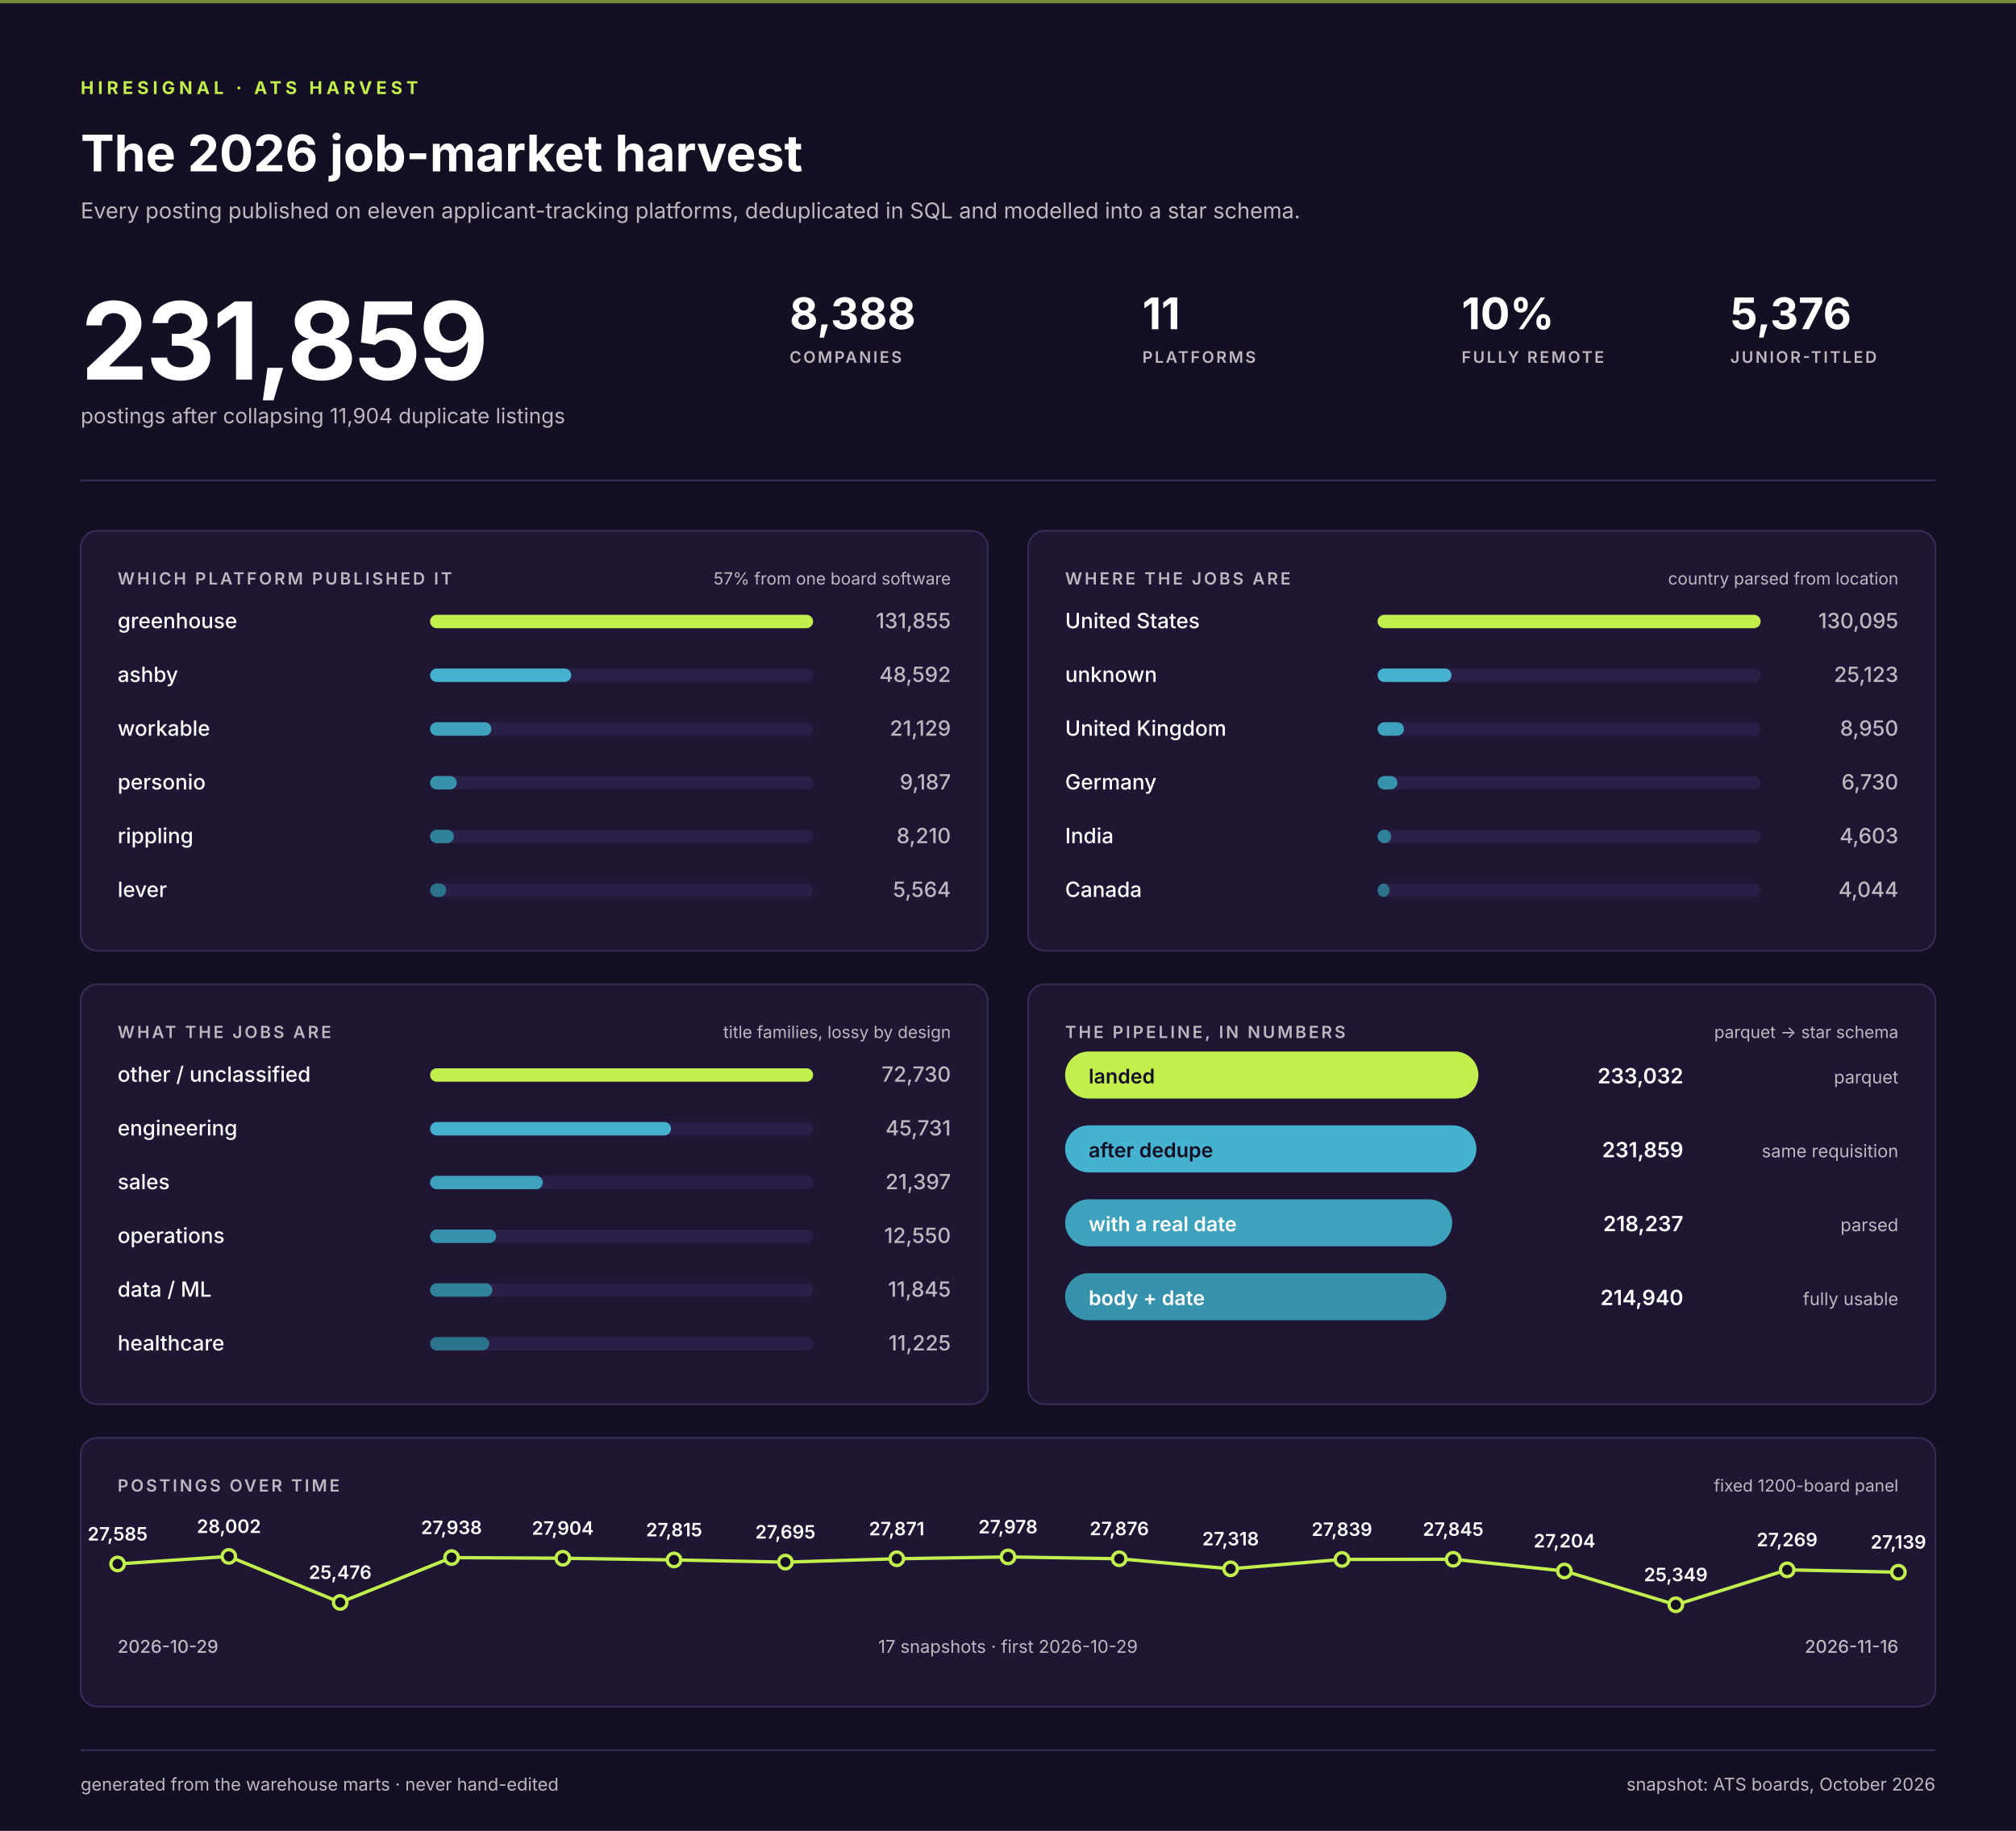
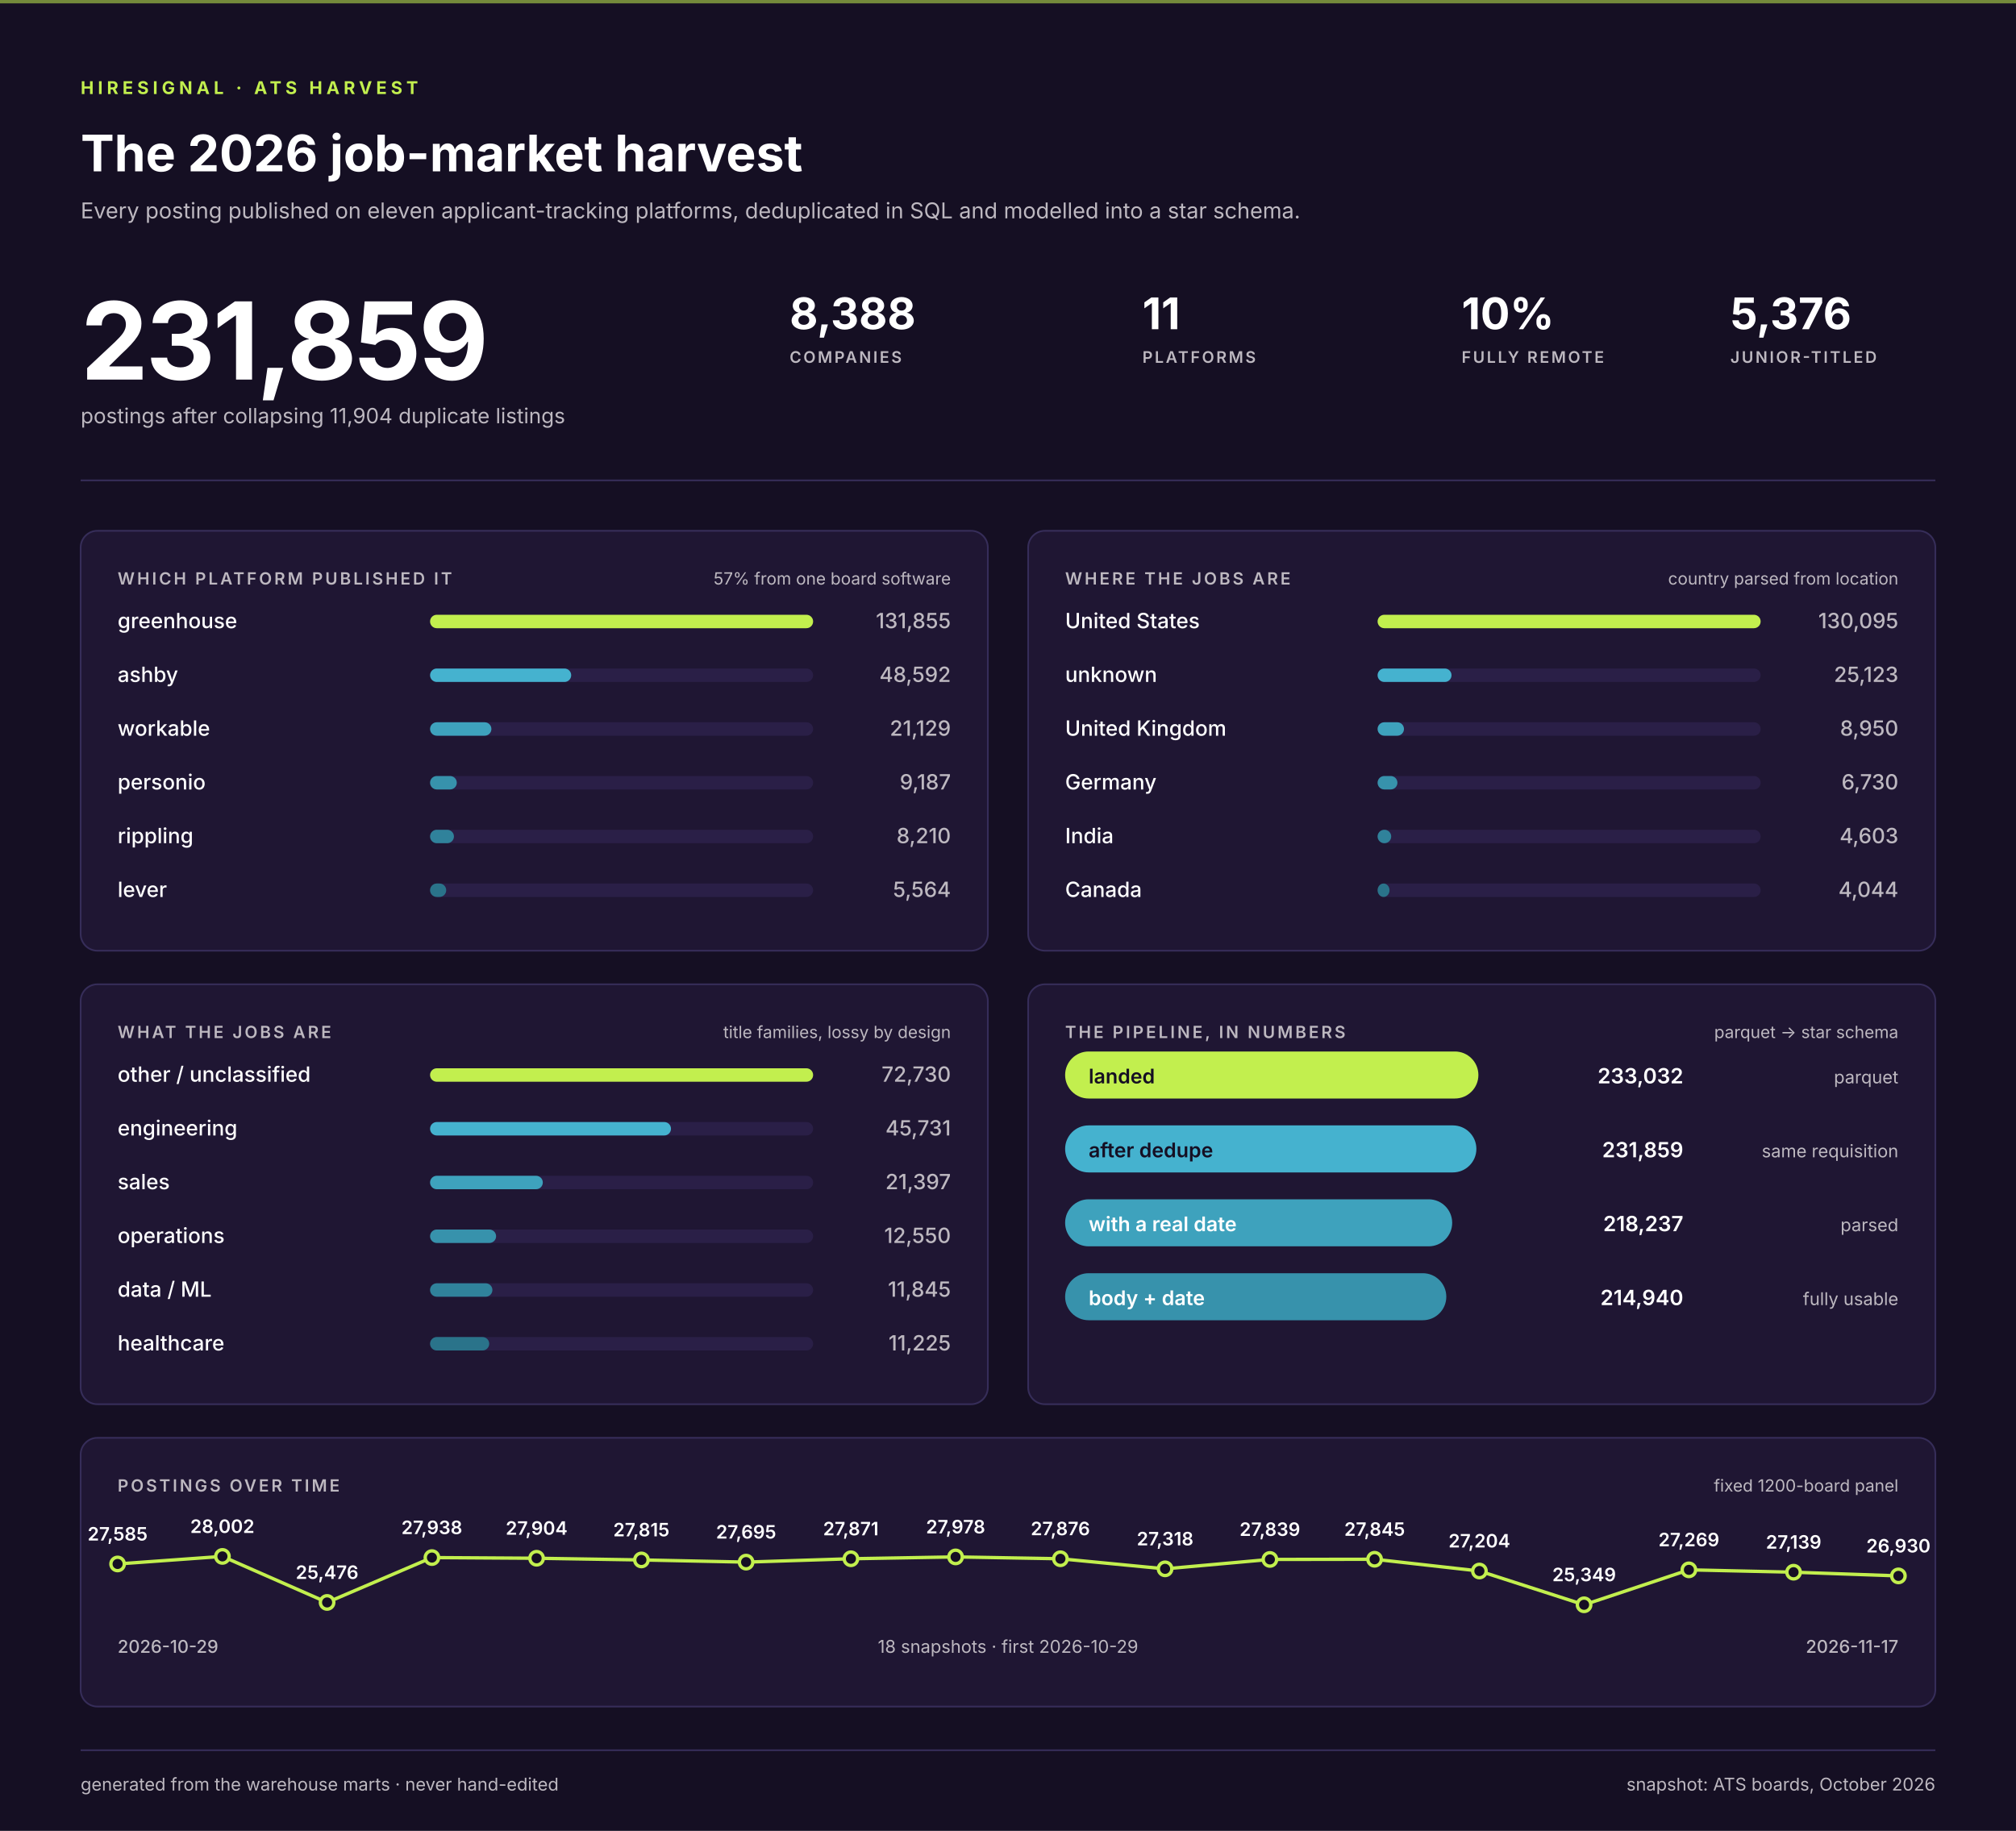
<svg xmlns="http://www.w3.org/2000/svg" width="1200" height="1090" viewBox="0 0 1200 1090" role="img" aria-label="Job-market harvest dashboard">
  <rect x="0.0" y="0.0" width="1200.0" height="1090.0" rx="0" fill="#150f23" />
  <rect x="0" y="0" width="1200" height="2" fill="#c2ef4e" opacity="0.55" />
  <text x="48" y="56" font-family="Inter, -apple-system, Segoe UI, Helvetica, Arial, sans-serif" font-size="10.5" fill="#c2ef4e" font-weight="700" text-anchor="start" letter-spacing="2.4">HIRESIGNAL  ·  ATS HARVEST</text>
  <text x="48" y="102" font-family="Inter, -apple-system, Segoe UI, Helvetica, Arial, sans-serif" font-size="30" fill="#ffffff" font-weight="650" text-anchor="start">The 2026 job-market harvest</text>
  <text x="48" y="130" font-family="Inter, -apple-system, Segoe UI, Helvetica, Arial, sans-serif" font-size="13" fill="#bdb8c0" font-weight="400" text-anchor="start">Every posting published on eleven applicant-tracking platforms, deduplicated in SQL and modelled into a star schema.</text>
  <text x="48" y="226" font-family="Inter, -apple-system, Segoe UI, Helvetica, Arial, sans-serif" font-size="64" fill="#ffffff" font-weight="700" text-anchor="start" letter-spacing="-1.5">231,859</text>
  <text x="48" y="252" font-family="Inter, -apple-system, Segoe UI, Helvetica, Arial, sans-serif" font-size="12.5" fill="#bdb8c0" font-weight="400" text-anchor="start">postings after collapsing 11,904 duplicate listings</text>
  <text x="470" y="196" font-family="Inter, -apple-system, Segoe UI, Helvetica, Arial, sans-serif" font-size="26" fill="#ffffff" font-weight="650" text-anchor="start">8,388</text>
  <text x="470" y="216" font-family="Inter, -apple-system, Segoe UI, Helvetica, Arial, sans-serif" font-size="9.5" fill="#bdb8c0" font-weight="600" text-anchor="start" letter-spacing="1.2">COMPANIES</text>
  <text x="680" y="196" font-family="Inter, -apple-system, Segoe UI, Helvetica, Arial, sans-serif" font-size="26" fill="#ffffff" font-weight="650" text-anchor="start">11</text>
  <text x="680" y="216" font-family="Inter, -apple-system, Segoe UI, Helvetica, Arial, sans-serif" font-size="9.5" fill="#bdb8c0" font-weight="600" text-anchor="start" letter-spacing="1.2">PLATFORMS</text>
  <text x="870" y="196" font-family="Inter, -apple-system, Segoe UI, Helvetica, Arial, sans-serif" font-size="26" fill="#ffffff" font-weight="650" text-anchor="start">10%</text>
  <text x="870" y="216" font-family="Inter, -apple-system, Segoe UI, Helvetica, Arial, sans-serif" font-size="9.5" fill="#bdb8c0" font-weight="600" text-anchor="start" letter-spacing="1.2">FULLY REMOTE</text>
  <text x="1030" y="196" font-family="Inter, -apple-system, Segoe UI, Helvetica, Arial, sans-serif" font-size="26" fill="#ffffff" font-weight="650" text-anchor="start">5,376</text>
  <text x="1030" y="216" font-family="Inter, -apple-system, Segoe UI, Helvetica, Arial, sans-serif" font-size="9.5" fill="#bdb8c0" font-weight="600" text-anchor="start" letter-spacing="1.2">JUNIOR-TITLED</text>
  <line x1="48" y1="286" x2="1152" y2="286" stroke="#362d59" />
  <rect x="48.0" y="316.0" width="540.0" height="250.0" rx="10" fill="#1f1633" stroke="#362d59" />
  <text x="70" y="348" font-family="Inter, -apple-system, Segoe UI, Helvetica, Arial, sans-serif" font-size="10" fill="#bdb8c0" font-weight="600" text-anchor="start" letter-spacing="1.4">WHICH PLATFORM PUBLISHED IT</text>
  <text x="566" y="348" font-family="Inter, -apple-system, Segoe UI, Helvetica, Arial, sans-serif" font-size="10" fill="#bdb8c0" font-weight="400" text-anchor="end">57% from one board software</text>
  <text x="70" y="374.0" font-family="Inter, -apple-system, Segoe UI, Helvetica, Arial, sans-serif" font-size="12.5" fill="#ffffff" font-weight="450" text-anchor="start">greenhouse</text>
  <rect x="256.0" y="366.0" width="228.0" height="8.0" rx="4" fill="#2a1f47" />
  <rect x="256.0" y="366.0" width="228.0" height="8.0" rx="4" fill="#c2ef4e" />
  <text x="566" y="374.0" font-family="Inter, -apple-system, Segoe UI, Helvetica, Arial, sans-serif" font-size="12.5" fill="#bdb8c0" font-weight="500" text-anchor="end">131,855</text>
  <text x="70" y="406.0" font-family="Inter, -apple-system, Segoe UI, Helvetica, Arial, sans-serif" font-size="12.5" fill="#ffffff" font-weight="450" text-anchor="start">ashby</text>
  <rect x="256.0" y="398.0" width="228.0" height="8.0" rx="4" fill="#2a1f47" />
  <rect x="256.0" y="398.0" width="84.0" height="8.0" rx="4" fill="#45b2cf" />
  <text x="566" y="406.0" font-family="Inter, -apple-system, Segoe UI, Helvetica, Arial, sans-serif" font-size="12.5" fill="#bdb8c0" font-weight="500" text-anchor="end">48,592</text>
  <text x="70" y="438.0" font-family="Inter, -apple-system, Segoe UI, Helvetica, Arial, sans-serif" font-size="12.5" fill="#ffffff" font-weight="450" text-anchor="start">workable</text>
  <rect x="256.0" y="430.0" width="228.0" height="8.0" rx="4" fill="#2a1f47" />
  <rect x="256.0" y="430.0" width="36.5" height="8.0" rx="4" fill="#3ea2bd" />
  <text x="566" y="438.0" font-family="Inter, -apple-system, Segoe UI, Helvetica, Arial, sans-serif" font-size="12.5" fill="#bdb8c0" font-weight="500" text-anchor="end">21,129</text>
  <text x="70" y="470.0" font-family="Inter, -apple-system, Segoe UI, Helvetica, Arial, sans-serif" font-size="12.5" fill="#ffffff" font-weight="450" text-anchor="start">personio</text>
  <rect x="256.0" y="462.0" width="228.0" height="8.0" rx="4" fill="#2a1f47" />
  <rect x="256.0" y="462.0" width="15.9" height="8.0" rx="4" fill="#3792ac" />
  <text x="566" y="470.0" font-family="Inter, -apple-system, Segoe UI, Helvetica, Arial, sans-serif" font-size="12.5" fill="#bdb8c0" font-weight="500" text-anchor="end">9,187</text>
  <text x="70" y="502.0" font-family="Inter, -apple-system, Segoe UI, Helvetica, Arial, sans-serif" font-size="12.5" fill="#ffffff" font-weight="450" text-anchor="start">rippling</text>
  <rect x="256.0" y="494.0" width="228.0" height="8.0" rx="4" fill="#2a1f47" />
  <rect x="256.0" y="494.0" width="14.2" height="8.0" rx="4" fill="#30829b" />
  <text x="566" y="502.0" font-family="Inter, -apple-system, Segoe UI, Helvetica, Arial, sans-serif" font-size="12.5" fill="#bdb8c0" font-weight="500" text-anchor="end">8,210</text>
  <text x="70" y="534.0" font-family="Inter, -apple-system, Segoe UI, Helvetica, Arial, sans-serif" font-size="12.5" fill="#ffffff" font-weight="450" text-anchor="start">lever</text>
  <rect x="256.0" y="526.0" width="228.0" height="8.0" rx="4" fill="#2a1f47" />
  <rect x="256.0" y="526.0" width="9.6" height="8.0" rx="4" fill="#2a738a" />
  <text x="566" y="534.0" font-family="Inter, -apple-system, Segoe UI, Helvetica, Arial, sans-serif" font-size="12.5" fill="#bdb8c0" font-weight="500" text-anchor="end">5,564</text>
  <rect x="612.0" y="316.0" width="540.0" height="250.0" rx="10" fill="#1f1633" stroke="#362d59" />
  <text x="634" y="348" font-family="Inter, -apple-system, Segoe UI, Helvetica, Arial, sans-serif" font-size="10" fill="#bdb8c0" font-weight="600" text-anchor="start" letter-spacing="1.4">WHERE THE JOBS ARE</text>
  <text x="1130" y="348" font-family="Inter, -apple-system, Segoe UI, Helvetica, Arial, sans-serif" font-size="10" fill="#bdb8c0" font-weight="400" text-anchor="end">country parsed from location</text>
  <text x="634" y="374.0" font-family="Inter, -apple-system, Segoe UI, Helvetica, Arial, sans-serif" font-size="12.5" fill="#ffffff" font-weight="450" text-anchor="start">United States</text>
  <rect x="820.0" y="366.0" width="228.0" height="8.0" rx="4" fill="#2a1f47" />
  <rect x="820.0" y="366.0" width="228.0" height="8.0" rx="4" fill="#c2ef4e" />
  <text x="1130" y="374.0" font-family="Inter, -apple-system, Segoe UI, Helvetica, Arial, sans-serif" font-size="12.5" fill="#bdb8c0" font-weight="500" text-anchor="end">130,095</text>
  <text x="634" y="406.0" font-family="Inter, -apple-system, Segoe UI, Helvetica, Arial, sans-serif" font-size="12.5" fill="#ffffff" font-weight="450" text-anchor="start">unknown</text>
  <rect x="820.0" y="398.0" width="228.0" height="8.0" rx="4" fill="#2a1f47" />
  <rect x="820.0" y="398.0" width="44.0" height="8.0" rx="4" fill="#45b2cf" />
  <text x="1130" y="406.0" font-family="Inter, -apple-system, Segoe UI, Helvetica, Arial, sans-serif" font-size="12.5" fill="#bdb8c0" font-weight="500" text-anchor="end">25,123</text>
  <text x="634" y="438.0" font-family="Inter, -apple-system, Segoe UI, Helvetica, Arial, sans-serif" font-size="12.5" fill="#ffffff" font-weight="450" text-anchor="start">United Kingdom</text>
  <rect x="820.0" y="430.0" width="228.0" height="8.0" rx="4" fill="#2a1f47" />
  <rect x="820.0" y="430.0" width="15.7" height="8.0" rx="4" fill="#3ea2bd" />
  <text x="1130" y="438.0" font-family="Inter, -apple-system, Segoe UI, Helvetica, Arial, sans-serif" font-size="12.5" fill="#bdb8c0" font-weight="500" text-anchor="end">8,950</text>
  <text x="634" y="470.0" font-family="Inter, -apple-system, Segoe UI, Helvetica, Arial, sans-serif" font-size="12.5" fill="#ffffff" font-weight="450" text-anchor="start">Germany</text>
  <rect x="820.0" y="462.0" width="228.0" height="8.0" rx="4" fill="#2a1f47" />
  <rect x="820.0" y="462.0" width="11.8" height="8.0" rx="4" fill="#3792ac" />
  <text x="1130" y="470.0" font-family="Inter, -apple-system, Segoe UI, Helvetica, Arial, sans-serif" font-size="12.5" fill="#bdb8c0" font-weight="500" text-anchor="end">6,730</text>
  <text x="634" y="502.0" font-family="Inter, -apple-system, Segoe UI, Helvetica, Arial, sans-serif" font-size="12.5" fill="#ffffff" font-weight="450" text-anchor="start">India</text>
  <rect x="820.0" y="494.0" width="228.0" height="8.0" rx="4" fill="#2a1f47" />
  <rect x="820.0" y="494.0" width="8.1" height="8.0" rx="4" fill="#30829b" />
  <text x="1130" y="502.0" font-family="Inter, -apple-system, Segoe UI, Helvetica, Arial, sans-serif" font-size="12.5" fill="#bdb8c0" font-weight="500" text-anchor="end">4,603</text>
  <text x="634" y="534.0" font-family="Inter, -apple-system, Segoe UI, Helvetica, Arial, sans-serif" font-size="12.5" fill="#ffffff" font-weight="450" text-anchor="start">Canada</text>
  <rect x="820.0" y="526.0" width="228.0" height="8.0" rx="4" fill="#2a1f47" />
  <rect x="820.0" y="526.0" width="7.1" height="8.0" rx="4" fill="#2a738a" />
  <text x="1130" y="534.0" font-family="Inter, -apple-system, Segoe UI, Helvetica, Arial, sans-serif" font-size="12.5" fill="#bdb8c0" font-weight="500" text-anchor="end">4,044</text>
  <rect x="48.0" y="586.0" width="540.0" height="250.0" rx="10" fill="#1f1633" stroke="#362d59" />
  <text x="70" y="618" font-family="Inter, -apple-system, Segoe UI, Helvetica, Arial, sans-serif" font-size="10" fill="#bdb8c0" font-weight="600" text-anchor="start" letter-spacing="1.4">WHAT THE JOBS ARE</text>
  <text x="566" y="618" font-family="Inter, -apple-system, Segoe UI, Helvetica, Arial, sans-serif" font-size="10" fill="#bdb8c0" font-weight="400" text-anchor="end">title families, lossy by design</text>
  <text x="70" y="644.0" font-family="Inter, -apple-system, Segoe UI, Helvetica, Arial, sans-serif" font-size="12.5" fill="#ffffff" font-weight="450" text-anchor="start">other / unclassified</text>
  <rect x="256.0" y="636.0" width="228.0" height="8.0" rx="4" fill="#2a1f47" />
  <rect x="256.0" y="636.0" width="228.0" height="8.0" rx="4" fill="#c2ef4e" />
  <text x="566" y="644.0" font-family="Inter, -apple-system, Segoe UI, Helvetica, Arial, sans-serif" font-size="12.5" fill="#bdb8c0" font-weight="500" text-anchor="end">72,730</text>
  <text x="70" y="676.0" font-family="Inter, -apple-system, Segoe UI, Helvetica, Arial, sans-serif" font-size="12.5" fill="#ffffff" font-weight="450" text-anchor="start">engineering</text>
  <rect x="256.0" y="668.0" width="228.0" height="8.0" rx="4" fill="#2a1f47" />
  <rect x="256.0" y="668.0" width="143.4" height="8.0" rx="4" fill="#45b2cf" />
  <text x="566" y="676.0" font-family="Inter, -apple-system, Segoe UI, Helvetica, Arial, sans-serif" font-size="12.5" fill="#bdb8c0" font-weight="500" text-anchor="end">45,731</text>
  <text x="70" y="708.0" font-family="Inter, -apple-system, Segoe UI, Helvetica, Arial, sans-serif" font-size="12.5" fill="#ffffff" font-weight="450" text-anchor="start">sales</text>
  <rect x="256.0" y="700.0" width="228.0" height="8.0" rx="4" fill="#2a1f47" />
  <rect x="256.0" y="700.0" width="67.1" height="8.0" rx="4" fill="#3ea2bd" />
  <text x="566" y="708.0" font-family="Inter, -apple-system, Segoe UI, Helvetica, Arial, sans-serif" font-size="12.5" fill="#bdb8c0" font-weight="500" text-anchor="end">21,397</text>
  <text x="70" y="740.0" font-family="Inter, -apple-system, Segoe UI, Helvetica, Arial, sans-serif" font-size="12.5" fill="#ffffff" font-weight="450" text-anchor="start">operations</text>
  <rect x="256.0" y="732.0" width="228.0" height="8.0" rx="4" fill="#2a1f47" />
  <rect x="256.0" y="732.0" width="39.3" height="8.0" rx="4" fill="#3792ac" />
  <text x="566" y="740.0" font-family="Inter, -apple-system, Segoe UI, Helvetica, Arial, sans-serif" font-size="12.5" fill="#bdb8c0" font-weight="500" text-anchor="end">12,550</text>
  <text x="70" y="772.0" font-family="Inter, -apple-system, Segoe UI, Helvetica, Arial, sans-serif" font-size="12.5" fill="#ffffff" font-weight="450" text-anchor="start">data / ML</text>
  <rect x="256.0" y="764.0" width="228.0" height="8.0" rx="4" fill="#2a1f47" />
  <rect x="256.0" y="764.0" width="37.1" height="8.0" rx="4" fill="#30829b" />
  <text x="566" y="772.0" font-family="Inter, -apple-system, Segoe UI, Helvetica, Arial, sans-serif" font-size="12.5" fill="#bdb8c0" font-weight="500" text-anchor="end">11,845</text>
  <text x="70" y="804.0" font-family="Inter, -apple-system, Segoe UI, Helvetica, Arial, sans-serif" font-size="12.5" fill="#ffffff" font-weight="450" text-anchor="start">healthcare</text>
  <rect x="256.0" y="796.0" width="228.0" height="8.0" rx="4" fill="#2a1f47" />
  <rect x="256.0" y="796.0" width="35.2" height="8.0" rx="4" fill="#2a738a" />
  <text x="566" y="804.0" font-family="Inter, -apple-system, Segoe UI, Helvetica, Arial, sans-serif" font-size="12.5" fill="#bdb8c0" font-weight="500" text-anchor="end">11,225</text>
  <rect x="612.0" y="586.0" width="540.0" height="250.0" rx="10" fill="#1f1633" stroke="#362d59" />
  <text x="634" y="618" font-family="Inter, -apple-system, Segoe UI, Helvetica, Arial, sans-serif" font-size="10" fill="#bdb8c0" font-weight="600" text-anchor="start" letter-spacing="1.4">THE PIPELINE, IN NUMBERS</text>
  <text x="1130" y="618" font-family="Inter, -apple-system, Segoe UI, Helvetica, Arial, sans-serif" font-size="10" fill="#bdb8c0" font-weight="400" text-anchor="end">parquet → star schema</text>
  <rect x="634.0" y="626.0" width="246.0" height="28.0" rx="14" fill="#c2ef4e" />
  <text x="648" y="645" font-family="Inter, -apple-system, Segoe UI, Helvetica, Arial, sans-serif" font-size="12" fill="#150f23" font-weight="600" text-anchor="start">landed</text>
  <text x="1002" y="645" font-family="Inter, -apple-system, Segoe UI, Helvetica, Arial, sans-serif" font-size="12.5" fill="#ffffff" font-weight="600" text-anchor="end">233,032</text>
  <text x="1130" y="645" font-family="Inter, -apple-system, Segoe UI, Helvetica, Arial, sans-serif" font-size="10.5" fill="#bdb8c0" font-weight="400" text-anchor="end">parquet</text>
  <rect x="634.0" y="670.0" width="244.8" height="28.0" rx="14" fill="#45b2cf" />
  <text x="648" y="689" font-family="Inter, -apple-system, Segoe UI, Helvetica, Arial, sans-serif" font-size="12" fill="#150f23" font-weight="600" text-anchor="start">after dedupe</text>
  <text x="1002" y="689" font-family="Inter, -apple-system, Segoe UI, Helvetica, Arial, sans-serif" font-size="12.5" fill="#ffffff" font-weight="600" text-anchor="end">231,859</text>
  <text x="1130" y="689" font-family="Inter, -apple-system, Segoe UI, Helvetica, Arial, sans-serif" font-size="10.5" fill="#bdb8c0" font-weight="400" text-anchor="end">same requisition</text>
  <rect x="634.0" y="714.0" width="230.4" height="28.0" rx="14" fill="#3ea2bd" />
  <text x="648" y="733" font-family="Inter, -apple-system, Segoe UI, Helvetica, Arial, sans-serif" font-size="12" fill="#ffffff" font-weight="600" text-anchor="start">with a real date</text>
  <text x="1002" y="733" font-family="Inter, -apple-system, Segoe UI, Helvetica, Arial, sans-serif" font-size="12.5" fill="#ffffff" font-weight="600" text-anchor="end">218,237</text>
  <text x="1130" y="733" font-family="Inter, -apple-system, Segoe UI, Helvetica, Arial, sans-serif" font-size="10.5" fill="#bdb8c0" font-weight="400" text-anchor="end">parsed</text>
  <rect x="634.0" y="758.0" width="226.9" height="28.0" rx="14" fill="#3792ac" />
  <text x="648" y="777" font-family="Inter, -apple-system, Segoe UI, Helvetica, Arial, sans-serif" font-size="12" fill="#ffffff" font-weight="600" text-anchor="start">body + date</text>
  <text x="1002" y="777" font-family="Inter, -apple-system, Segoe UI, Helvetica, Arial, sans-serif" font-size="12.5" fill="#ffffff" font-weight="600" text-anchor="end">214,940</text>
  <text x="1130" y="777" font-family="Inter, -apple-system, Segoe UI, Helvetica, Arial, sans-serif" font-size="10.5" fill="#bdb8c0" font-weight="400" text-anchor="end">fully usable</text>
  <rect x="48.0" y="856.0" width="1104.0" height="160.0" rx="10" fill="#1f1633" stroke="#362d59" />
  <text x="70" y="888" font-family="Inter, -apple-system, Segoe UI, Helvetica, Arial, sans-serif" font-size="10" fill="#bdb8c0" font-weight="600" text-anchor="start" letter-spacing="1.4">POSTINGS OVER TIME</text>
  <text x="1130" y="888" font-family="Inter, -apple-system, Segoe UI, Helvetica, Arial, sans-serif" font-size="10" fill="#bdb8c0" font-weight="400" text-anchor="end">fixed 1200-board panel</text>
-   <polyline fill="none" stroke="#c2ef4e" stroke-width="2" stroke-linejoin="round" stroke-linecap="round" points="70.0,931.1 136.2,926.6 202.5,954.0 268.8,927.3 335.0,927.7 401.2,928.7 467.5,930.0 533.8,928.0 600.0,926.9 666.2,928.0 732.5,934.0 798.8,928.4 865.0,928.3 931.2,935.3 997.5,955.4 1063.8,934.6 1130.0,936.0" />
+   <polyline fill="none" stroke="#c2ef4e" stroke-width="2" stroke-linejoin="round" stroke-linecap="round" points="70.0,931.1 132.4,926.6 194.7,954.0 257.1,927.3 319.4,927.7 381.8,928.7 444.1,930.0 506.5,928.0 568.8,926.9 631.2,928.0 693.5,934.0 755.9,928.4 818.2,928.3 880.6,935.3 942.9,955.4 1005.3,934.6 1067.6,936.0 1130.0,938.2" />
  <circle cx="70.0" cy="931.1" r="4" fill="#150f23" stroke="#c2ef4e" stroke-width="2" />
  <text x="70.0" y="917.144" font-family="Inter, -apple-system, Segoe UI, Helvetica, Arial, sans-serif" font-size="11" fill="#ffffff" font-weight="600" text-anchor="middle">27,585</text>
-   <circle cx="136.2" cy="926.6" r="4" fill="#150f23" stroke="#c2ef4e" stroke-width="2" />
-   <text x="136.25" y="912.625" font-family="Inter, -apple-system, Segoe UI, Helvetica, Arial, sans-serif" font-size="11" fill="#ffffff" font-weight="600" text-anchor="middle">28,002</text>
-   <circle cx="202.5" cy="954.0" r="4" fill="#150f23" stroke="#c2ef4e" stroke-width="2" />
-   <text x="202.5" y="939.999" font-family="Inter, -apple-system, Segoe UI, Helvetica, Arial, sans-serif" font-size="11" fill="#ffffff" font-weight="600" text-anchor="middle">25,476</text>
-   <circle cx="268.8" cy="927.3" r="4" fill="#150f23" stroke="#c2ef4e" stroke-width="2" />
-   <text x="268.75" y="913.319" font-family="Inter, -apple-system, Segoe UI, Helvetica, Arial, sans-serif" font-size="11" fill="#ffffff" font-weight="600" text-anchor="middle">27,938</text>
-   <circle cx="335.0" cy="927.7" r="4" fill="#150f23" stroke="#c2ef4e" stroke-width="2" />
-   <text x="335.0" y="913.687" font-family="Inter, -apple-system, Segoe UI, Helvetica, Arial, sans-serif" font-size="11" fill="#ffffff" font-weight="600" text-anchor="middle">27,904</text>
-   <circle cx="401.2" cy="928.7" r="4" fill="#150f23" stroke="#c2ef4e" stroke-width="2" />
-   <text x="401.25" y="914.651" font-family="Inter, -apple-system, Segoe UI, Helvetica, Arial, sans-serif" font-size="11" fill="#ffffff" font-weight="600" text-anchor="middle">27,815</text>
-   <circle cx="467.5" cy="930.0" r="4" fill="#150f23" stroke="#c2ef4e" stroke-width="2" />
-   <text x="467.5" y="915.952" font-family="Inter, -apple-system, Segoe UI, Helvetica, Arial, sans-serif" font-size="11" fill="#ffffff" font-weight="600" text-anchor="middle">27,695</text>
-   <circle cx="533.8" cy="928.0" r="4" fill="#150f23" stroke="#c2ef4e" stroke-width="2" />
-   <text x="533.75" y="914.045" font-family="Inter, -apple-system, Segoe UI, Helvetica, Arial, sans-serif" font-size="11" fill="#ffffff" font-weight="600" text-anchor="middle">27,871</text>
-   <circle cx="600.0" cy="926.9" r="4" fill="#150f23" stroke="#c2ef4e" stroke-width="2" />
-   <text x="600.0" y="912.885" font-family="Inter, -apple-system, Segoe UI, Helvetica, Arial, sans-serif" font-size="11" fill="#ffffff" font-weight="600" text-anchor="middle">27,978</text>
-   <circle cx="666.2" cy="928.0" r="4" fill="#150f23" stroke="#c2ef4e" stroke-width="2" />
-   <text x="666.25" y="913.99" font-family="Inter, -apple-system, Segoe UI, Helvetica, Arial, sans-serif" font-size="11" fill="#ffffff" font-weight="600" text-anchor="middle">27,876</text>
-   <circle cx="732.5" cy="934.0" r="4" fill="#150f23" stroke="#c2ef4e" stroke-width="2" />
-   <text x="732.5" y="920.037" font-family="Inter, -apple-system, Segoe UI, Helvetica, Arial, sans-serif" font-size="11" fill="#ffffff" font-weight="600" text-anchor="middle">27,318</text>
-   <circle cx="798.8" cy="928.4" r="4" fill="#150f23" stroke="#c2ef4e" stroke-width="2" />
-   <text x="798.75" y="914.391" font-family="Inter, -apple-system, Segoe UI, Helvetica, Arial, sans-serif" font-size="11" fill="#ffffff" font-weight="600" text-anchor="middle">27,839</text>
-   <circle cx="865.0" cy="928.3" r="4" fill="#150f23" stroke="#c2ef4e" stroke-width="2" />
-   <text x="865.0" y="914.326" font-family="Inter, -apple-system, Segoe UI, Helvetica, Arial, sans-serif" font-size="11" fill="#ffffff" font-weight="600" text-anchor="middle">27,845</text>
-   <circle cx="931.2" cy="935.3" r="4" fill="#150f23" stroke="#c2ef4e" stroke-width="2" />
-   <text x="931.25" y="921.273" font-family="Inter, -apple-system, Segoe UI, Helvetica, Arial, sans-serif" font-size="11" fill="#ffffff" font-weight="600" text-anchor="middle">27,204</text>
-   <circle cx="997.5" cy="955.4" r="4" fill="#150f23" stroke="#c2ef4e" stroke-width="2" />
-   <text x="997.5" y="941.375" font-family="Inter, -apple-system, Segoe UI, Helvetica, Arial, sans-serif" font-size="11" fill="#ffffff" font-weight="600" text-anchor="middle">25,349</text>
-   <circle cx="1063.8" cy="934.6" r="4" fill="#150f23" stroke="#c2ef4e" stroke-width="2" />
-   <text x="1063.75" y="920.568" font-family="Inter, -apple-system, Segoe UI, Helvetica, Arial, sans-serif" font-size="11" fill="#ffffff" font-weight="600" text-anchor="middle">27,269</text>
-   <circle cx="1130.0" cy="936.0" r="4" fill="#150f23" stroke="#c2ef4e" stroke-width="2" />
-   <text x="1130.0" y="921.977" font-family="Inter, -apple-system, Segoe UI, Helvetica, Arial, sans-serif" font-size="11" fill="#ffffff" font-weight="600" text-anchor="middle">27,139</text>
+   <circle cx="132.4" cy="926.6" r="4" fill="#150f23" stroke="#c2ef4e" stroke-width="2" />
+   <text x="132.353" y="912.625" font-family="Inter, -apple-system, Segoe UI, Helvetica, Arial, sans-serif" font-size="11" fill="#ffffff" font-weight="600" text-anchor="middle">28,002</text>
+   <circle cx="194.7" cy="954.0" r="4" fill="#150f23" stroke="#c2ef4e" stroke-width="2" />
+   <text x="194.706" y="939.999" font-family="Inter, -apple-system, Segoe UI, Helvetica, Arial, sans-serif" font-size="11" fill="#ffffff" font-weight="600" text-anchor="middle">25,476</text>
+   <circle cx="257.1" cy="927.3" r="4" fill="#150f23" stroke="#c2ef4e" stroke-width="2" />
+   <text x="257.059" y="913.319" font-family="Inter, -apple-system, Segoe UI, Helvetica, Arial, sans-serif" font-size="11" fill="#ffffff" font-weight="600" text-anchor="middle">27,938</text>
+   <circle cx="319.4" cy="927.7" r="4" fill="#150f23" stroke="#c2ef4e" stroke-width="2" />
+   <text x="319.412" y="913.687" font-family="Inter, -apple-system, Segoe UI, Helvetica, Arial, sans-serif" font-size="11" fill="#ffffff" font-weight="600" text-anchor="middle">27,904</text>
+   <circle cx="381.8" cy="928.7" r="4" fill="#150f23" stroke="#c2ef4e" stroke-width="2" />
+   <text x="381.765" y="914.651" font-family="Inter, -apple-system, Segoe UI, Helvetica, Arial, sans-serif" font-size="11" fill="#ffffff" font-weight="600" text-anchor="middle">27,815</text>
+   <circle cx="444.1" cy="930.0" r="4" fill="#150f23" stroke="#c2ef4e" stroke-width="2" />
+   <text x="444.118" y="915.952" font-family="Inter, -apple-system, Segoe UI, Helvetica, Arial, sans-serif" font-size="11" fill="#ffffff" font-weight="600" text-anchor="middle">27,695</text>
+   <circle cx="506.5" cy="928.0" r="4" fill="#150f23" stroke="#c2ef4e" stroke-width="2" />
+   <text x="506.471" y="914.045" font-family="Inter, -apple-system, Segoe UI, Helvetica, Arial, sans-serif" font-size="11" fill="#ffffff" font-weight="600" text-anchor="middle">27,871</text>
+   <circle cx="568.8" cy="926.9" r="4" fill="#150f23" stroke="#c2ef4e" stroke-width="2" />
+   <text x="568.824" y="912.885" font-family="Inter, -apple-system, Segoe UI, Helvetica, Arial, sans-serif" font-size="11" fill="#ffffff" font-weight="600" text-anchor="middle">27,978</text>
+   <circle cx="631.2" cy="928.0" r="4" fill="#150f23" stroke="#c2ef4e" stroke-width="2" />
+   <text x="631.176" y="913.99" font-family="Inter, -apple-system, Segoe UI, Helvetica, Arial, sans-serif" font-size="11" fill="#ffffff" font-weight="600" text-anchor="middle">27,876</text>
+   <circle cx="693.5" cy="934.0" r="4" fill="#150f23" stroke="#c2ef4e" stroke-width="2" />
+   <text x="693.529" y="920.037" font-family="Inter, -apple-system, Segoe UI, Helvetica, Arial, sans-serif" font-size="11" fill="#ffffff" font-weight="600" text-anchor="middle">27,318</text>
+   <circle cx="755.9" cy="928.4" r="4" fill="#150f23" stroke="#c2ef4e" stroke-width="2" />
+   <text x="755.882" y="914.391" font-family="Inter, -apple-system, Segoe UI, Helvetica, Arial, sans-serif" font-size="11" fill="#ffffff" font-weight="600" text-anchor="middle">27,839</text>
+   <circle cx="818.2" cy="928.3" r="4" fill="#150f23" stroke="#c2ef4e" stroke-width="2" />
+   <text x="818.235" y="914.326" font-family="Inter, -apple-system, Segoe UI, Helvetica, Arial, sans-serif" font-size="11" fill="#ffffff" font-weight="600" text-anchor="middle">27,845</text>
+   <circle cx="880.6" cy="935.3" r="4" fill="#150f23" stroke="#c2ef4e" stroke-width="2" />
+   <text x="880.588" y="921.273" font-family="Inter, -apple-system, Segoe UI, Helvetica, Arial, sans-serif" font-size="11" fill="#ffffff" font-weight="600" text-anchor="middle">27,204</text>
+   <circle cx="942.9" cy="955.4" r="4" fill="#150f23" stroke="#c2ef4e" stroke-width="2" />
+   <text x="942.941" y="941.375" font-family="Inter, -apple-system, Segoe UI, Helvetica, Arial, sans-serif" font-size="11" fill="#ffffff" font-weight="600" text-anchor="middle">25,349</text>
+   <circle cx="1005.3" cy="934.6" r="4" fill="#150f23" stroke="#c2ef4e" stroke-width="2" />
+   <text x="1005.294" y="920.568" font-family="Inter, -apple-system, Segoe UI, Helvetica, Arial, sans-serif" font-size="11" fill="#ffffff" font-weight="600" text-anchor="middle">27,269</text>
+   <circle cx="1067.6" cy="936.0" r="4" fill="#150f23" stroke="#c2ef4e" stroke-width="2" />
+   <text x="1067.647" y="921.977" font-family="Inter, -apple-system, Segoe UI, Helvetica, Arial, sans-serif" font-size="11" fill="#ffffff" font-weight="600" text-anchor="middle">27,139</text>
+   <circle cx="1130.0" cy="938.2" r="4" fill="#150f23" stroke="#c2ef4e" stroke-width="2" />
+   <text x="1130.0" y="924.242" font-family="Inter, -apple-system, Segoe UI, Helvetica, Arial, sans-serif" font-size="11" fill="#ffffff" font-weight="600" text-anchor="middle">26,930</text>
  <text x="70" y="984" font-family="Inter, -apple-system, Segoe UI, Helvetica, Arial, sans-serif" font-size="10.5" fill="#bdb8c0" font-weight="500" text-anchor="start">2026-10-29</text>
-   <text x="1130" y="984" font-family="Inter, -apple-system, Segoe UI, Helvetica, Arial, sans-serif" font-size="10.5" fill="#bdb8c0" font-weight="500" text-anchor="end">2026-11-16</text>
-   <text x="600.0" y="984" font-family="Inter, -apple-system, Segoe UI, Helvetica, Arial, sans-serif" font-size="10.5" fill="#bdb8c0" font-weight="400" text-anchor="middle">17 snapshots · first 2026-10-29</text>
+   <text x="1130" y="984" font-family="Inter, -apple-system, Segoe UI, Helvetica, Arial, sans-serif" font-size="10.5" fill="#bdb8c0" font-weight="500" text-anchor="end">2026-11-17</text>
+   <text x="600.0" y="984" font-family="Inter, -apple-system, Segoe UI, Helvetica, Arial, sans-serif" font-size="10.5" fill="#bdb8c0" font-weight="400" text-anchor="middle">18 snapshots · first 2026-10-29</text>
  <line x1="48" y1="1042" x2="1152" y2="1042" stroke="#362d59" />
  <text x="48" y="1066" font-family="Inter, -apple-system, Segoe UI, Helvetica, Arial, sans-serif" font-size="10.5" fill="#bdb8c0" font-weight="400" text-anchor="start">generated from the warehouse marts · never hand-edited</text>
  <text x="1152" y="1066" font-family="Inter, -apple-system, Segoe UI, Helvetica, Arial, sans-serif" font-size="10.5" fill="#bdb8c0" font-weight="400" text-anchor="end">snapshot: ATS boards, October 2026</text>
</svg>
